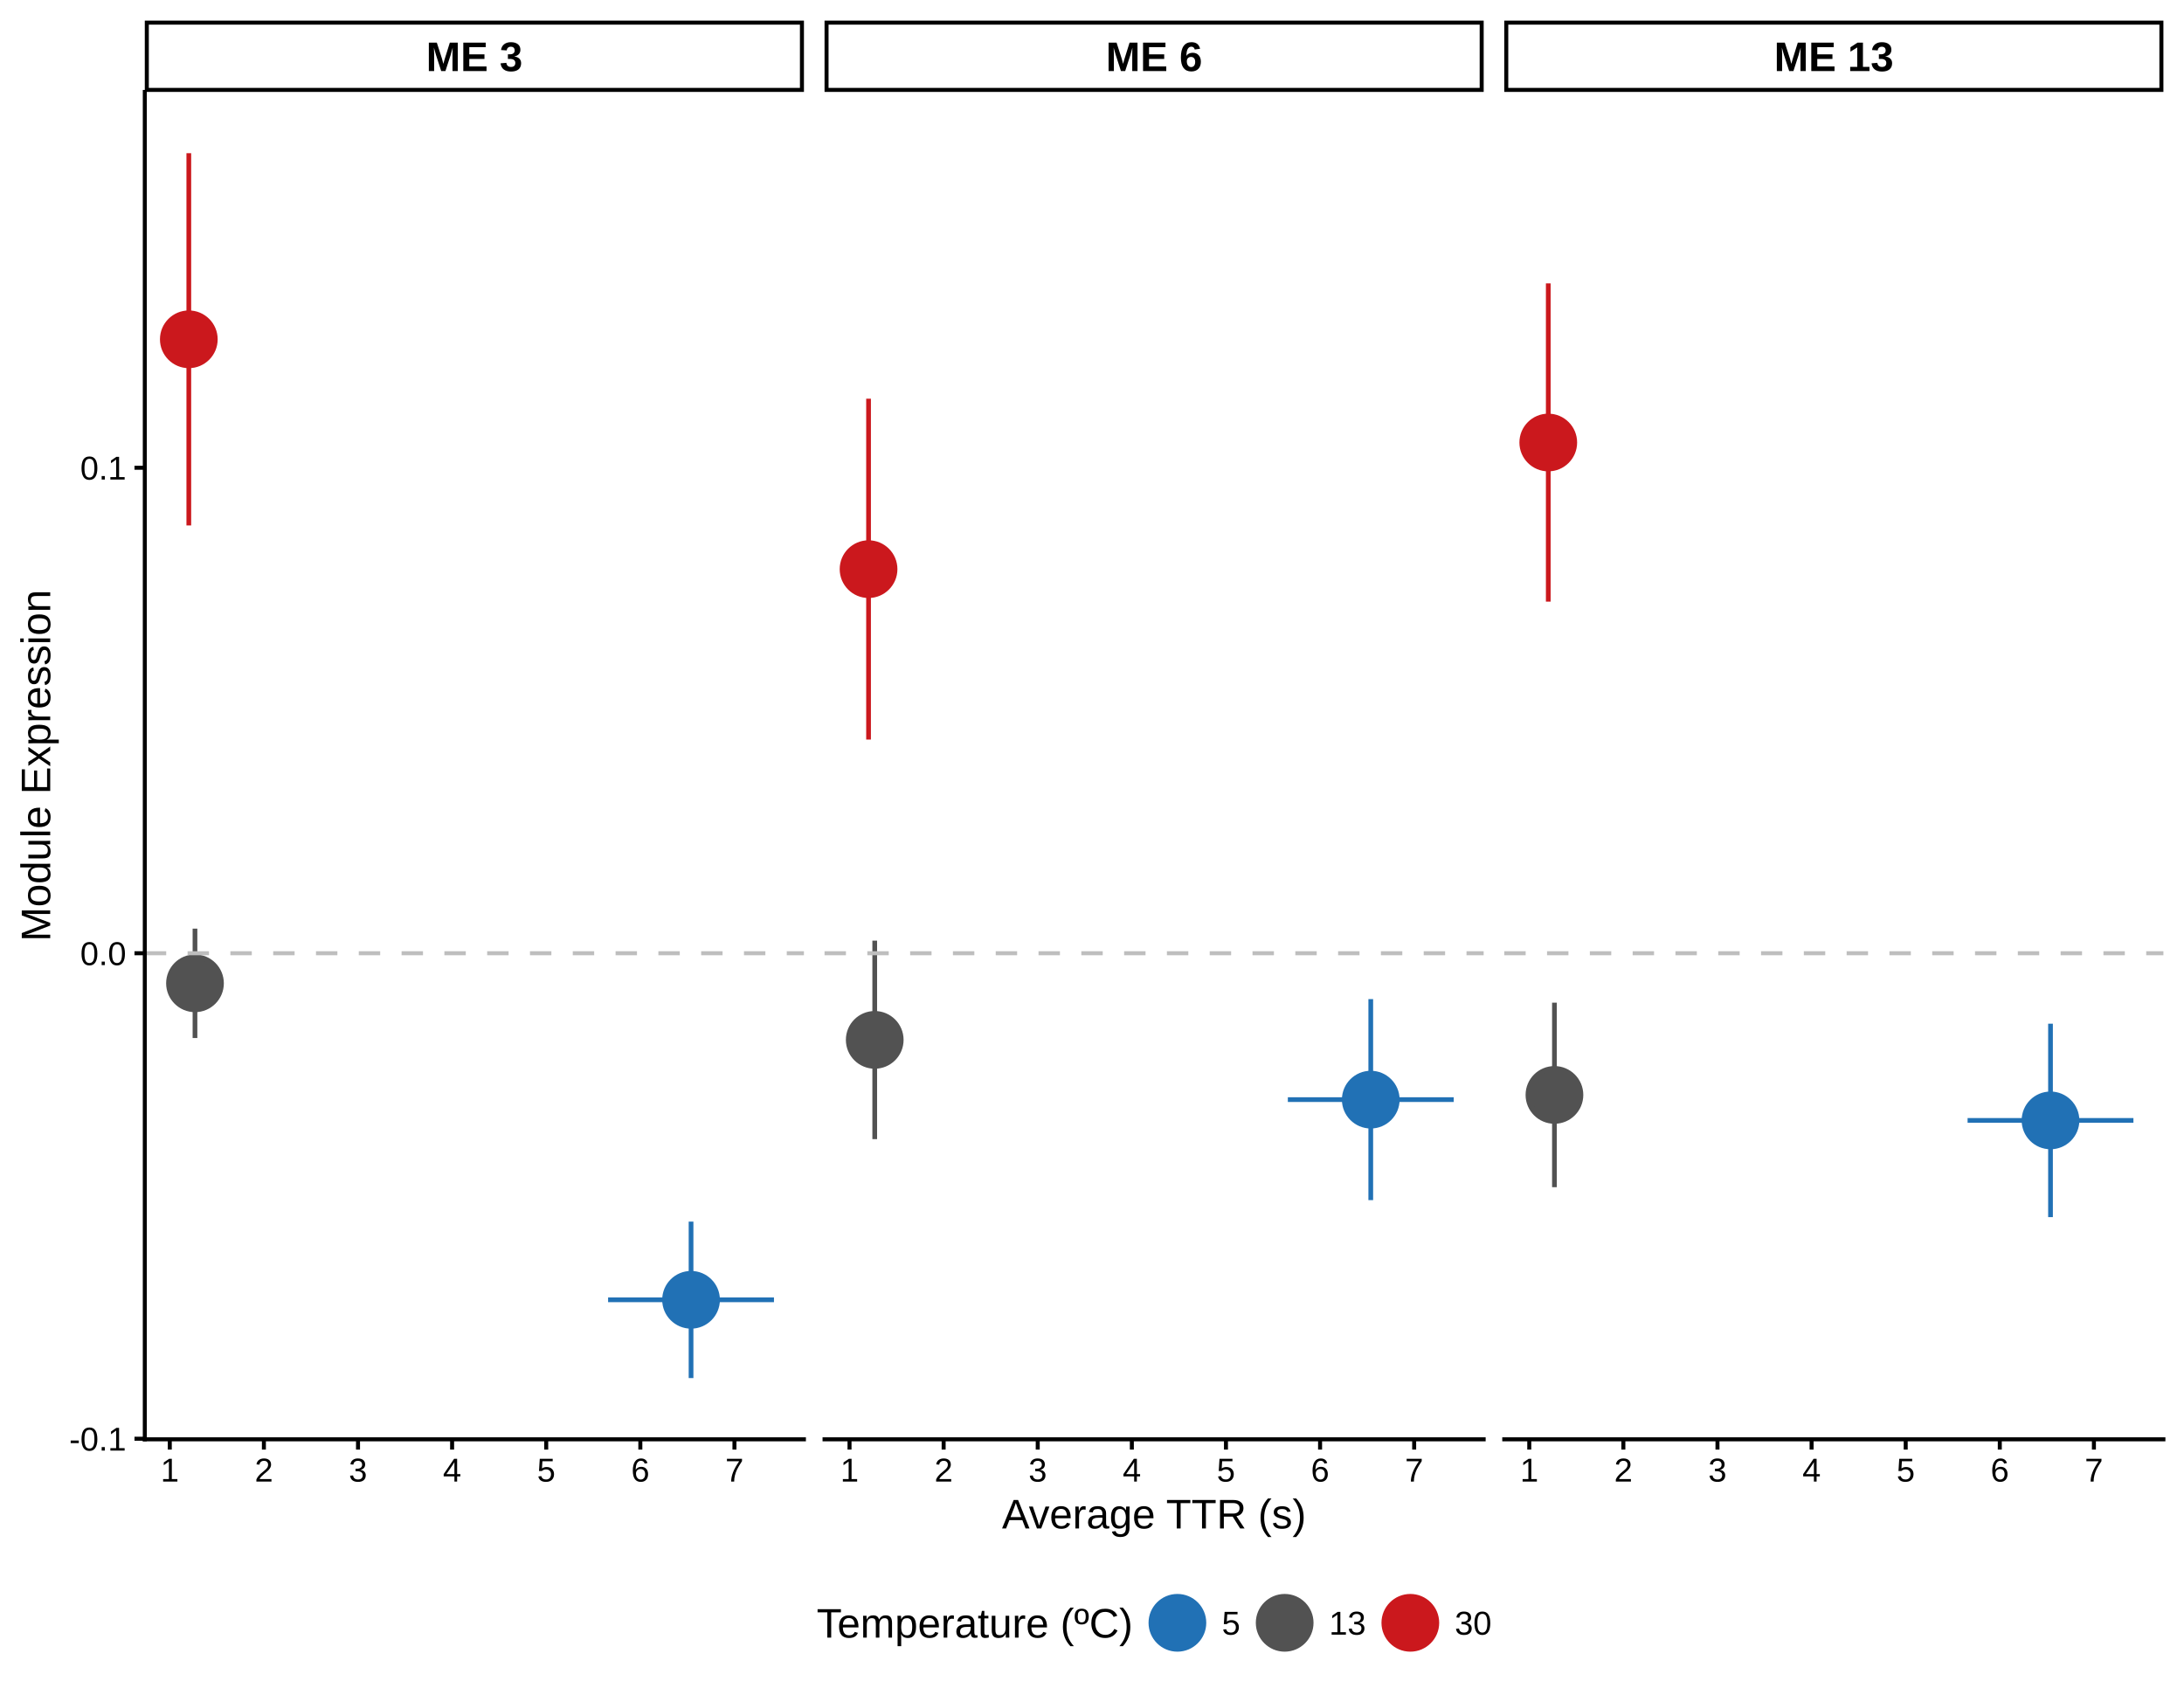
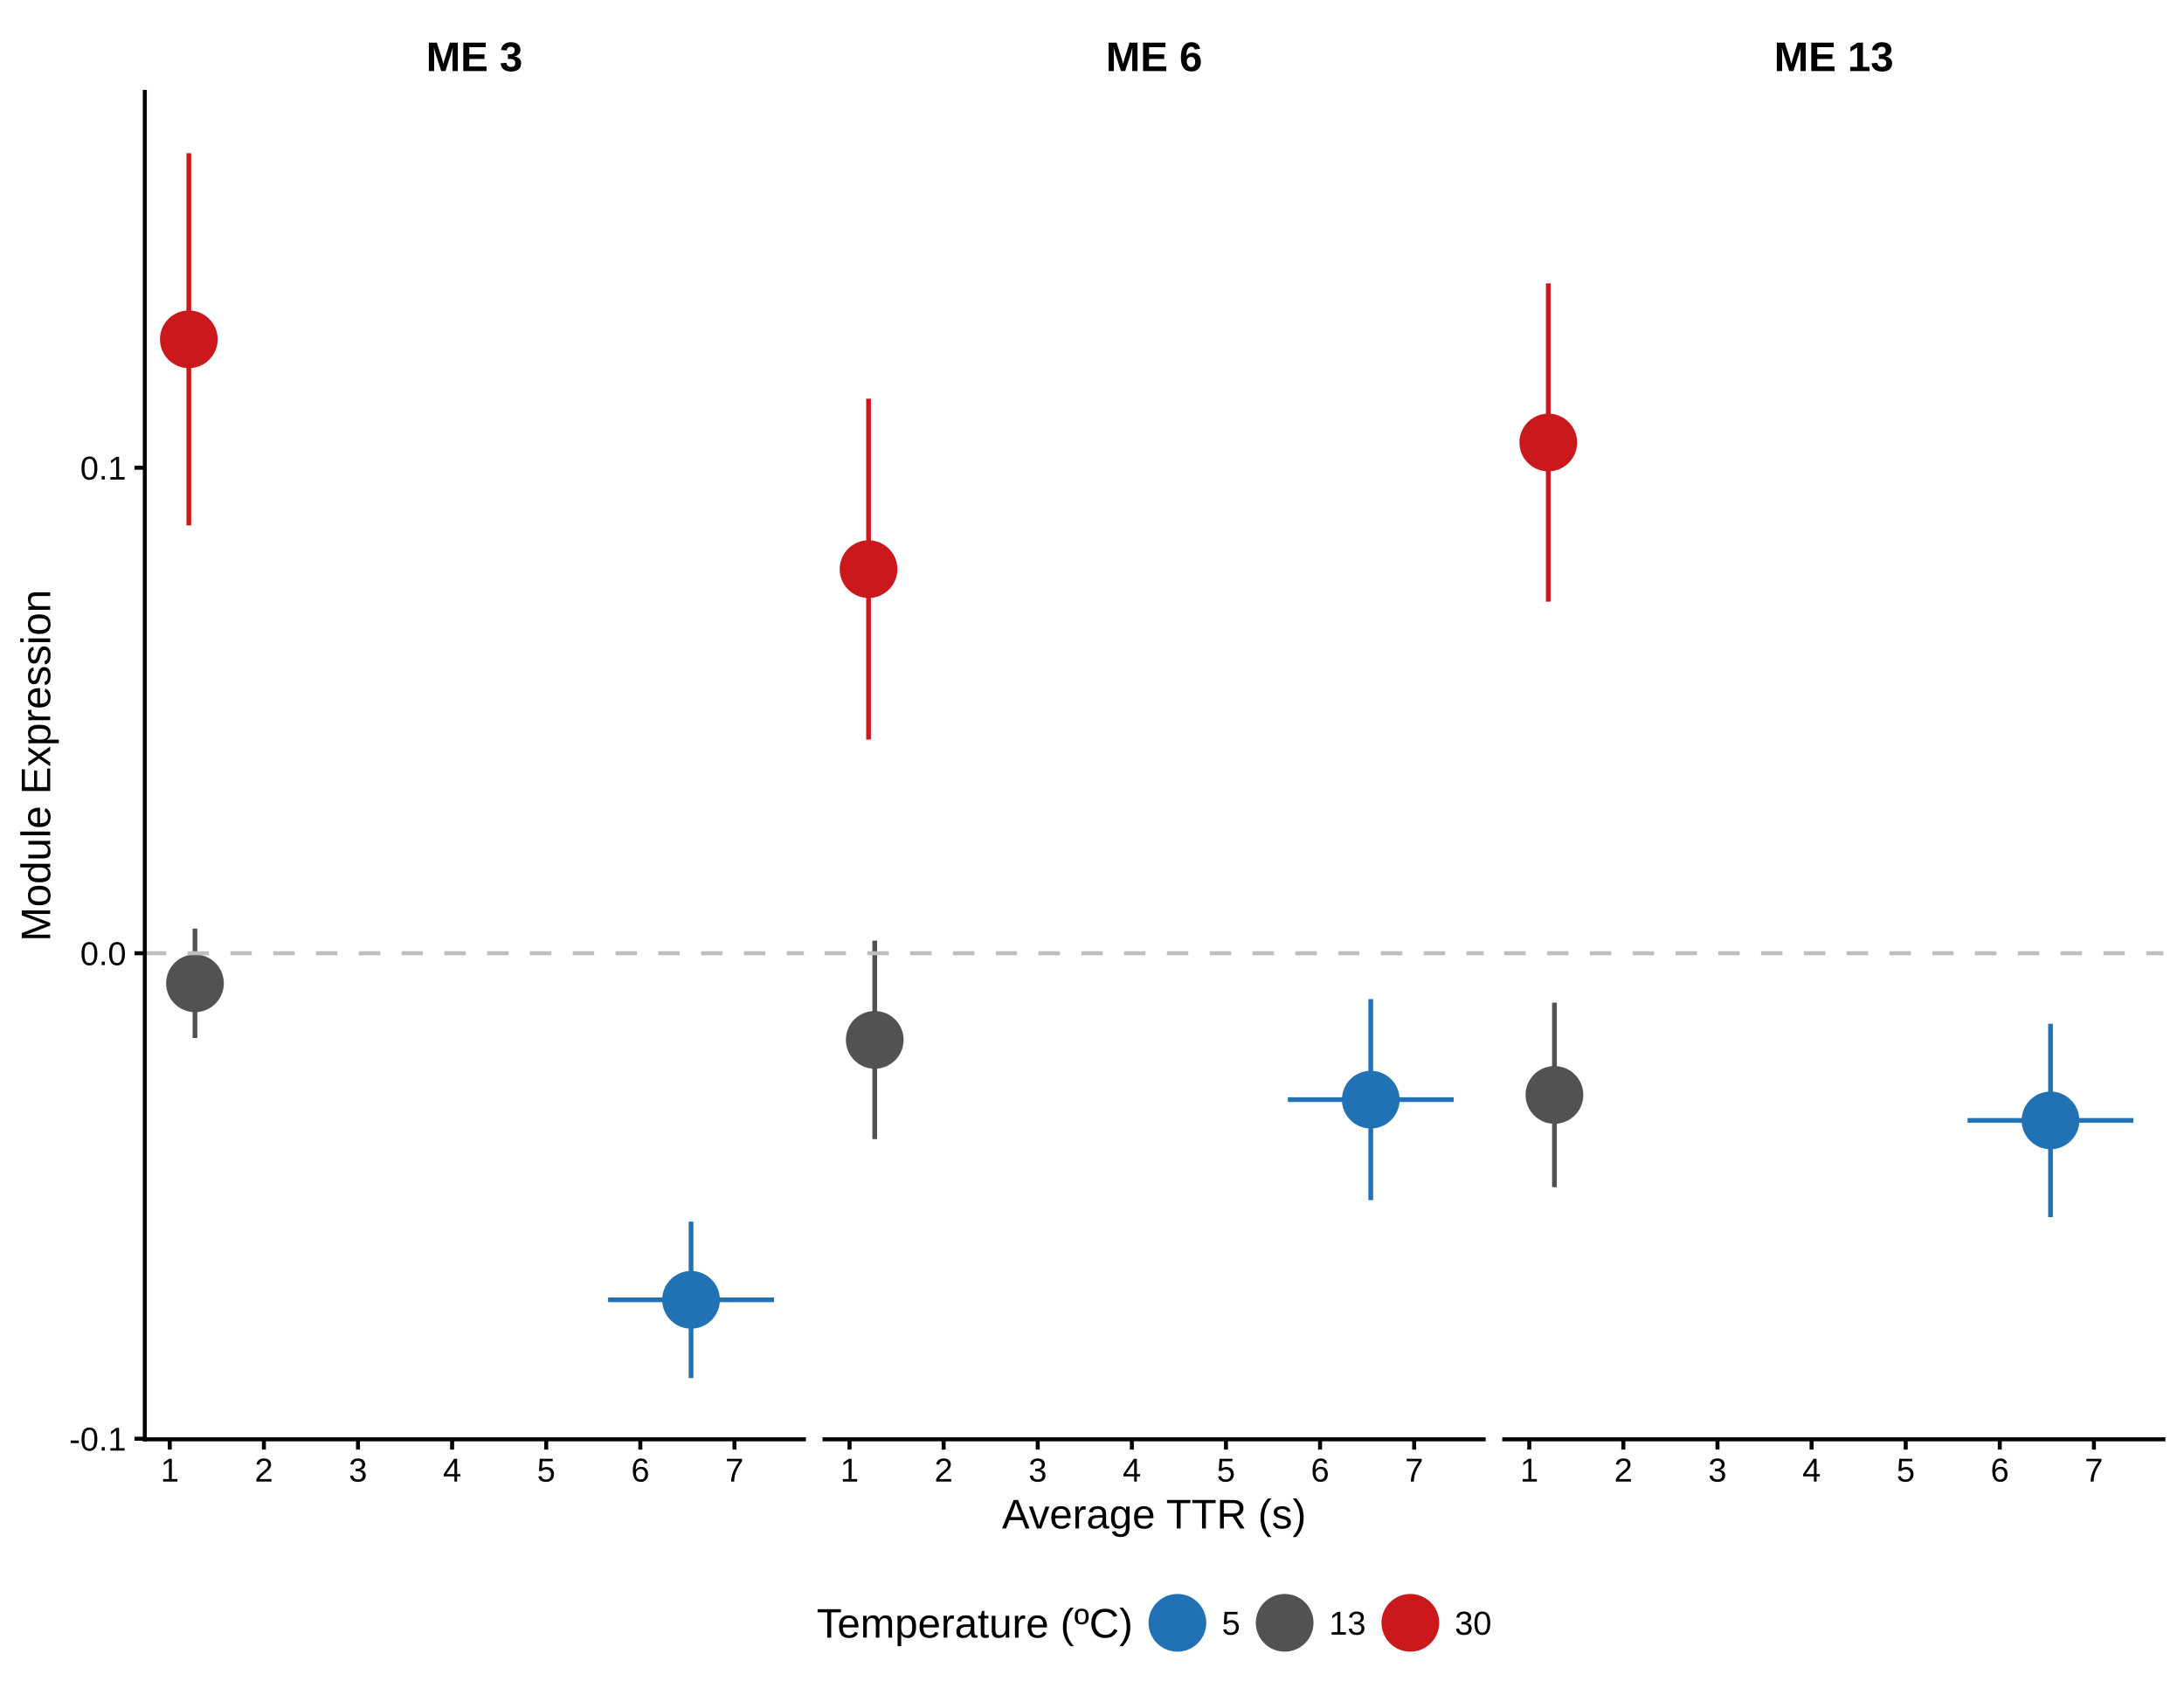
<svg xmlns="http://www.w3.org/2000/svg" width="792.00pt" height="612.00pt" viewBox="0 0 792.00 612.00">
  <g class="svglite">
    <defs>
      <style type="text/css">
    .svglite line, .svglite polyline, .svglite polygon, .svglite path, .svglite rect, .svglite circle {
      fill: none;
      stroke: #000000;
      stroke-linecap: round;
      stroke-linejoin: round;
      stroke-miterlimit: 10.00;
    }
    .svglite text {
      white-space: pre;
    }
    .svglite g.glyphgroup path {
      fill: inherit;
      stroke: none;
    }
  </style>
    </defs>
    <rect width="100%" height="100%" style="stroke: none; fill: #FFFFFF;" />
    <defs>
      <clipPath id="cpMC4wMHw3OTIuMDB8MC4wMHw2MTIuMDA=">
        <rect x="0.00" y="0.00" width="792.00" height="612.00" />
      </clipPath>
    </defs>
    <g clip-path="url(#cpMC4wMHw3OTIuMDB8MC4wMHw2MTIuMDA=)">
      <rect x="0" y="-0" width="792.00" height="612.00" style="stroke-width: 1.45; stroke: #FFFFFF; fill: #FFFFFF;" />
    </g>
    <defs>
      <clipPath id="cpNTIuNTF8MjkxLjUzfDMzLjMzfDUyMS44OA==">
        <rect x="52.51" y="33.33" width="239.03" height="488.55" />
      </clipPath>
    </defs>
    <g clip-path="url(#cpNTIuNTF8MjkxLjUzfDMzLjMzfDUyMS44OA==)">
      <rect x="52.51" y="33.33" width="239.03" height="488.55" style="stroke-width: 1.45; stroke: none; fill: #FFFFFF;" />
      <line x1="250.60" y1="499.67" x2="250.60" y2="442.94" style="stroke-width: 1.71; stroke: #2171B5; stroke-linecap: butt;" />
      <line x1="70.71" y1="376.37" x2="70.71" y2="336.71" style="stroke-width: 1.71; stroke: #525252; stroke-linecap: butt;" />
      <line x1="68.47" y1="190.52" x2="68.47" y2="55.54" style="stroke-width: 1.71; stroke: #CB181D; stroke-linecap: butt;" />
      <circle cx="250.60" cy="471.30" r="9.50" style="stroke-width: 1.93; stroke: #2171B5; fill: #2171B5;" />
      <circle cx="70.71" cy="356.54" r="9.50" style="stroke-width: 1.93; stroke: #525252; fill: #525252;" />
      <circle cx="68.47" cy="123.03" r="9.50" style="stroke-width: 1.93; stroke: #CB181D; fill: #CB181D;" />
      <line x1="220.52" y1="471.30" x2="280.67" y2="471.30" style="stroke-width: 1.71; stroke: #2171B5; stroke-linecap: butt;" />
      <line x1="67.57" y1="356.54" x2="73.85" y2="356.54" style="stroke-width: 1.71; stroke: #525252; stroke-linecap: butt;" />
      <line x1="63.37" y1="123.03" x2="73.57" y2="123.03" style="stroke-width: 1.71; stroke: #CB181D; stroke-linecap: butt;" />
      <line x1="52.51" y1="345.64" x2="291.53" y2="345.64" style="stroke-width: 1.45; stroke: #BEBEBE; stroke-dasharray: 7.76,7.76; stroke-linecap: butt;" />
    </g>
    <g clip-path="url(#cpMC4wMHw3OTIuMDB8MC4wMHw2MTIuMDA=)">
</g>
    <defs>
      <clipPath id="cpMjk5LjAxfDUzOC4wM3wzMy4zM3w1MjEuODg=">
        <rect x="299.01" y="33.33" width="239.03" height="488.55" />
      </clipPath>
    </defs>
    <g clip-path="url(#cpMjk5LjAxfDUzOC4wM3wzMy4zM3w1MjEuODg=)">
      <rect x="299.01" y="33.33" width="239.03" height="488.55" style="stroke-width: 1.45; stroke: none; fill: #FFFFFF;" />
      <line x1="497.09" y1="435.15" x2="497.09" y2="362.28" style="stroke-width: 1.71; stroke: #2171B5; stroke-linecap: butt;" />
      <line x1="317.21" y1="413.05" x2="317.21" y2="341.06" style="stroke-width: 1.71; stroke: #525252; stroke-linecap: butt;" />
      <line x1="314.97" y1="268.16" x2="314.97" y2="144.57" style="stroke-width: 1.71; stroke: #CB181D; stroke-linecap: butt;" />
      <circle cx="497.09" cy="398.72" r="9.50" style="stroke-width: 1.93; stroke: #2171B5; fill: #2171B5;" />
      <circle cx="317.21" cy="377.05" r="9.50" style="stroke-width: 1.93; stroke: #525252; fill: #525252;" />
      <circle cx="314.97" cy="206.37" r="9.50" style="stroke-width: 1.93; stroke: #CB181D; fill: #CB181D;" />
      <line x1="467.02" y1="398.72" x2="527.17" y2="398.72" style="stroke-width: 1.71; stroke: #2171B5; stroke-linecap: butt;" />
      <line x1="314.07" y1="377.05" x2="320.35" y2="377.05" style="stroke-width: 1.71; stroke: #525252; stroke-linecap: butt;" />
      <line x1="309.87" y1="206.37" x2="320.06" y2="206.37" style="stroke-width: 1.71; stroke: #CB181D; stroke-linecap: butt;" />
      <line x1="299.01" y1="345.64" x2="538.03" y2="345.64" style="stroke-width: 1.45; stroke: #BEBEBE; stroke-dasharray: 7.76,7.76; stroke-linecap: butt;" />
    </g>
    <g clip-path="url(#cpMC4wMHw3OTIuMDB8MC4wMHw2MTIuMDA=)">
</g>
    <defs>
      <clipPath id="cpNTQ1LjUwfDc4NC41M3wzMy4zM3w1MjEuODg=">
        <rect x="545.50" y="33.33" width="239.03" height="488.55" />
      </clipPath>
    </defs>
    <g clip-path="url(#cpNTQ1LjUwfDc4NC41M3wzMy4zM3w1MjEuODg=)">
      <rect x="545.50" y="33.33" width="239.03" height="488.55" style="stroke-width: 1.45; stroke: none; fill: #FFFFFF;" />
      <line x1="743.59" y1="441.32" x2="743.59" y2="371.19" style="stroke-width: 1.71; stroke: #2171B5; stroke-linecap: butt;" />
      <line x1="563.70" y1="430.46" x2="563.70" y2="363.56" style="stroke-width: 1.71; stroke: #525252; stroke-linecap: butt;" />
      <line x1="561.46" y1="218.14" x2="561.46" y2="102.75" style="stroke-width: 1.71; stroke: #CB181D; stroke-linecap: butt;" />
      <circle cx="743.59" cy="406.25" r="9.50" style="stroke-width: 1.93; stroke: #2171B5; fill: #2171B5;" />
      <circle cx="563.70" cy="397.01" r="9.50" style="stroke-width: 1.93; stroke: #525252; fill: #525252;" />
      <circle cx="561.46" cy="160.45" r="9.50" style="stroke-width: 1.93; stroke: #CB181D; fill: #CB181D;" />
      <line x1="713.52" y1="406.25" x2="773.66" y2="406.25" style="stroke-width: 1.71; stroke: #2171B5; stroke-linecap: butt;" />
      <line x1="560.57" y1="397.01" x2="566.84" y2="397.01" style="stroke-width: 1.71; stroke: #525252; stroke-linecap: butt;" />
      <line x1="556.37" y1="160.45" x2="566.56" y2="160.45" style="stroke-width: 1.71; stroke: #CB181D; stroke-linecap: butt;" />
      <line x1="545.50" y1="345.64" x2="784.53" y2="345.64" style="stroke-width: 1.45; stroke: #BEBEBE; stroke-dasharray: 7.76,7.76; stroke-linecap: butt;" />
    </g>
    <g clip-path="url(#cpMC4wMHw3OTIuMDB8MC4wMHw2MTIuMDA=)">
</g>
    <defs>
      <clipPath id="cpNTIuNTF8MjkxLjUzfDcuNDd8MzMuMzM=">
        <rect x="52.51" y="7.47" width="239.03" height="25.86" />
      </clipPath>
    </defs>
    <g clip-path="url(#cpNTIuNTF8MjkxLjUzfDcuNDd8MzMuMzM=)">
-       <rect x="52.51" y="7.47" width="239.03" height="25.86" style="stroke-width: 2.91; fill: #FFFFFF;" />
+       <rect x="52.51" y="7.47" width="239.03" height="25.86" style="stroke-width: 2.91; stroke: #FFFFFF; fill: #FFFFFF;" />
      <text x="172.02" y="25.77" text-anchor="middle" style="font-size: 15.00px; font-weight: bold; font-family: &quot;Arial&quot;;" textLength="35.02px" lengthAdjust="spacingAndGlyphs">ME 3</text>
    </g>
    <g clip-path="url(#cpMC4wMHw3OTIuMDB8MC4wMHw2MTIuMDA=)">
</g>
    <defs>
      <clipPath id="cpMjk5LjAxfDUzOC4wM3w3LjQ3fDMzLjMz">
        <rect x="299.01" y="7.47" width="239.03" height="25.86" />
      </clipPath>
    </defs>
    <g clip-path="url(#cpMjk5LjAxfDUzOC4wM3w3LjQ3fDMzLjMz)">
-       <rect x="299.01" y="7.47" width="239.03" height="25.86" style="stroke-width: 2.91; fill: #FFFFFF;" />
+       <rect x="299.01" y="7.47" width="239.03" height="25.86" style="stroke-width: 2.91; stroke: #FFFFFF; fill: #FFFFFF;" />
      <text x="418.52" y="25.77" text-anchor="middle" style="font-size: 15.00px; font-weight: bold; font-family: &quot;Arial&quot;;" textLength="35.02px" lengthAdjust="spacingAndGlyphs">ME 6</text>
    </g>
    <g clip-path="url(#cpMC4wMHw3OTIuMDB8MC4wMHw2MTIuMDA=)">
</g>
    <defs>
      <clipPath id="cpNTQ1LjUwfDc4NC41M3w3LjQ3fDMzLjMz">
        <rect x="545.50" y="7.47" width="239.03" height="25.86" />
      </clipPath>
    </defs>
    <g clip-path="url(#cpNTQ1LjUwfDc4NC41M3w3LjQ3fDMzLjMz)">
-       <rect x="545.50" y="7.47" width="239.03" height="25.86" style="stroke-width: 2.91; fill: #FFFFFF;" />
+       <rect x="545.50" y="7.47" width="239.03" height="25.86" style="stroke-width: 2.91; stroke: #FFFFFF; fill: #FFFFFF;" />
      <text x="665.02" y="25.77" text-anchor="middle" style="font-size: 15.00px; font-weight: bold; font-family: &quot;Arial&quot;;" textLength="43.36px" lengthAdjust="spacingAndGlyphs">ME 13</text>
    </g>
    <g clip-path="url(#cpMC4wMHw3OTIuMDB8MC4wMHw2MTIuMDA=)">
      <polyline points="52.51,521.88 291.53,521.88 " style="stroke-width: 1.45; stroke-linecap: square;" />
      <polyline points="61.57,525.62 61.57,521.88 " style="stroke-width: 1.45; stroke-linecap: butt;" />
      <polyline points="95.70,525.62 95.70,521.88 " style="stroke-width: 1.45; stroke-linecap: butt;" />
      <polyline points="129.83,525.62 129.83,521.88 " style="stroke-width: 1.45; stroke-linecap: butt;" />
      <polyline points="163.95,525.62 163.95,521.88 " style="stroke-width: 1.45; stroke-linecap: butt;" />
      <polyline points="198.08,525.62 198.08,521.88 " style="stroke-width: 1.45; stroke-linecap: butt;" />
      <polyline points="232.21,525.62 232.21,521.88 " style="stroke-width: 1.45; stroke-linecap: butt;" />
      <polyline points="266.34,525.62 266.34,521.88 " style="stroke-width: 1.45; stroke-linecap: butt;" />
      <text x="61.57" y="537.20" text-anchor="middle" style="font-size: 12.00px; font-family: &quot;Arial&quot;;" textLength="6.67px" lengthAdjust="spacingAndGlyphs">1</text>
      <text x="95.70" y="537.20" text-anchor="middle" style="font-size: 12.00px; font-family: &quot;Arial&quot;;" textLength="6.67px" lengthAdjust="spacingAndGlyphs">2</text>
      <text x="129.83" y="537.20" text-anchor="middle" style="font-size: 12.00px; font-family: &quot;Arial&quot;;" textLength="6.67px" lengthAdjust="spacingAndGlyphs">3</text>
      <text x="163.95" y="537.20" text-anchor="middle" style="font-size: 12.00px; font-family: &quot;Arial&quot;;" textLength="6.67px" lengthAdjust="spacingAndGlyphs">4</text>
      <text x="198.08" y="537.20" text-anchor="middle" style="font-size: 12.00px; font-family: &quot;Arial&quot;;" textLength="6.67px" lengthAdjust="spacingAndGlyphs">5</text>
      <text x="232.21" y="537.20" text-anchor="middle" style="font-size: 12.00px; font-family: &quot;Arial&quot;;" textLength="6.67px" lengthAdjust="spacingAndGlyphs">6</text>
      <text x="266.34" y="537.20" text-anchor="middle" style="font-size: 12.00px; font-family: &quot;Arial&quot;;" textLength="6.67px" lengthAdjust="spacingAndGlyphs">7</text>
      <polyline points="299.01,521.88 538.03,521.88 " style="stroke-width: 1.45; stroke-linecap: square;" />
      <polyline points="308.07,525.62 308.07,521.88 " style="stroke-width: 1.45; stroke-linecap: butt;" />
      <polyline points="342.20,525.62 342.20,521.88 " style="stroke-width: 1.45; stroke-linecap: butt;" />
      <polyline points="376.32,525.62 376.32,521.88 " style="stroke-width: 1.45; stroke-linecap: butt;" />
      <polyline points="410.45,525.62 410.45,521.88 " style="stroke-width: 1.45; stroke-linecap: butt;" />
      <polyline points="444.58,525.62 444.58,521.88 " style="stroke-width: 1.45; stroke-linecap: butt;" />
      <polyline points="478.71,525.62 478.71,521.88 " style="stroke-width: 1.45; stroke-linecap: butt;" />
      <polyline points="512.83,525.62 512.83,521.88 " style="stroke-width: 1.45; stroke-linecap: butt;" />
      <text x="308.07" y="537.20" text-anchor="middle" style="font-size: 12.00px; font-family: &quot;Arial&quot;;" textLength="6.67px" lengthAdjust="spacingAndGlyphs">1</text>
      <text x="342.20" y="537.20" text-anchor="middle" style="font-size: 12.00px; font-family: &quot;Arial&quot;;" textLength="6.67px" lengthAdjust="spacingAndGlyphs">2</text>
      <text x="376.32" y="537.20" text-anchor="middle" style="font-size: 12.00px; font-family: &quot;Arial&quot;;" textLength="6.67px" lengthAdjust="spacingAndGlyphs">3</text>
      <text x="410.45" y="537.20" text-anchor="middle" style="font-size: 12.00px; font-family: &quot;Arial&quot;;" textLength="6.67px" lengthAdjust="spacingAndGlyphs">4</text>
      <text x="444.58" y="537.20" text-anchor="middle" style="font-size: 12.00px; font-family: &quot;Arial&quot;;" textLength="6.67px" lengthAdjust="spacingAndGlyphs">5</text>
      <text x="478.71" y="537.20" text-anchor="middle" style="font-size: 12.00px; font-family: &quot;Arial&quot;;" textLength="6.67px" lengthAdjust="spacingAndGlyphs">6</text>
      <text x="512.83" y="537.20" text-anchor="middle" style="font-size: 12.00px; font-family: &quot;Arial&quot;;" textLength="6.67px" lengthAdjust="spacingAndGlyphs">7</text>
      <polyline points="545.50,521.88 784.53,521.88 " style="stroke-width: 1.45; stroke-linecap: square;" />
      <polyline points="554.57,525.62 554.57,521.88 " style="stroke-width: 1.45; stroke-linecap: butt;" />
      <polyline points="588.69,525.62 588.69,521.88 " style="stroke-width: 1.45; stroke-linecap: butt;" />
      <polyline points="622.82,525.62 622.82,521.88 " style="stroke-width: 1.45; stroke-linecap: butt;" />
      <polyline points="656.95,525.62 656.95,521.88 " style="stroke-width: 1.45; stroke-linecap: butt;" />
      <polyline points="691.08,525.62 691.08,521.88 " style="stroke-width: 1.45; stroke-linecap: butt;" />
      <polyline points="725.20,525.62 725.20,521.88 " style="stroke-width: 1.45; stroke-linecap: butt;" />
      <polyline points="759.33,525.62 759.33,521.88 " style="stroke-width: 1.45; stroke-linecap: butt;" />
      <text x="554.57" y="537.20" text-anchor="middle" style="font-size: 12.00px; font-family: &quot;Arial&quot;;" textLength="6.67px" lengthAdjust="spacingAndGlyphs">1</text>
      <text x="588.69" y="537.20" text-anchor="middle" style="font-size: 12.00px; font-family: &quot;Arial&quot;;" textLength="6.67px" lengthAdjust="spacingAndGlyphs">2</text>
      <text x="622.82" y="537.20" text-anchor="middle" style="font-size: 12.00px; font-family: &quot;Arial&quot;;" textLength="6.67px" lengthAdjust="spacingAndGlyphs">3</text>
      <text x="656.95" y="537.20" text-anchor="middle" style="font-size: 12.00px; font-family: &quot;Arial&quot;;" textLength="6.67px" lengthAdjust="spacingAndGlyphs">4</text>
      <text x="691.08" y="537.20" text-anchor="middle" style="font-size: 12.00px; font-family: &quot;Arial&quot;;" textLength="6.67px" lengthAdjust="spacingAndGlyphs">5</text>
      <text x="725.20" y="537.20" text-anchor="middle" style="font-size: 12.00px; font-family: &quot;Arial&quot;;" textLength="6.67px" lengthAdjust="spacingAndGlyphs">6</text>
      <text x="759.33" y="537.20" text-anchor="middle" style="font-size: 12.00px; font-family: &quot;Arial&quot;;" textLength="6.67px" lengthAdjust="spacingAndGlyphs">7</text>
      <polyline points="52.51,521.88 52.51,33.33 " style="stroke-width: 1.45; stroke-linecap: square;" />
      <text x="45.78" y="525.98" text-anchor="end" style="font-size: 12.00px; font-family: &quot;Arial&quot;;" textLength="20.67px" lengthAdjust="spacingAndGlyphs">-0.1</text>
      <text x="45.78" y="349.94" text-anchor="end" style="font-size: 12.00px; font-family: &quot;Arial&quot;;" textLength="16.67px" lengthAdjust="spacingAndGlyphs">0.0</text>
      <text x="45.78" y="173.89" text-anchor="end" style="font-size: 12.00px; font-family: &quot;Arial&quot;;" textLength="16.67px" lengthAdjust="spacingAndGlyphs">0.1</text>
      <polyline points="48.77,521.68 52.51,521.68 " style="stroke-width: 1.45; stroke-linecap: butt;" />
      <polyline points="48.77,345.64 52.51,345.64 " style="stroke-width: 1.45; stroke-linecap: butt;" />
      <polyline points="48.77,169.60 52.51,169.60 " style="stroke-width: 1.45; stroke-linecap: butt;" />
      <text x="418.52" y="554.20" text-anchor="middle" style="font-size: 15.00px; font-family: &quot;Arial&quot;;" textLength="110.33px" lengthAdjust="spacingAndGlyphs">Average TTR (s)</text>
      <text transform="translate(18.21,277.60) rotate(-90)" text-anchor="middle" style="font-size: 15.00px; font-family: &quot;Arial&quot;;" textLength="127.58px" lengthAdjust="spacingAndGlyphs">Module Expression</text>
      <rect x="288.67" y="572.30" width="259.69" height="32.22" style="stroke-width: 1.45; stroke: none; fill: #FFFFFF;" />
      <text x="296.14" y="593.79" style="font-size: 15.00px; font-family: &quot;Arial&quot;;" textLength="114.72px" lengthAdjust="spacingAndGlyphs">Temperature (ºC)</text>
      <rect x="418.33" y="579.78" width="17.28" height="17.28" style="stroke-width: 1.45; stroke: none; fill: #FFFFFF;" />
      <line x1="426.97" y1="595.33" x2="426.97" y2="581.50" style="stroke-width: 1.71; stroke: #2171B5; stroke-linecap: butt;" />
      <circle cx="426.97" cy="588.42" r="9.50" style="stroke-width: 1.93; stroke: #2171B5; fill: #2171B5;" />
      <line x1="420.06" y1="588.42" x2="433.89" y2="588.42" style="stroke-width: 1.71; stroke: #2171B5; stroke-linecap: butt;" />
      <rect x="457.23" y="579.78" width="17.28" height="17.28" style="stroke-width: 1.45; stroke: none; fill: #FFFFFF;" />
      <line x1="465.87" y1="595.33" x2="465.87" y2="581.50" style="stroke-width: 1.71; stroke: #525252; stroke-linecap: butt;" />
      <circle cx="465.87" cy="588.42" r="9.50" style="stroke-width: 1.93; stroke: #525252; fill: #525252;" />
      <line x1="458.96" y1="588.42" x2="472.78" y2="588.42" style="stroke-width: 1.71; stroke: #525252; stroke-linecap: butt;" />
      <rect x="502.80" y="579.78" width="17.28" height="17.28" style="stroke-width: 1.45; stroke: none; fill: #FFFFFF;" />
      <line x1="511.44" y1="595.33" x2="511.44" y2="581.50" style="stroke-width: 1.71; stroke: #CB181D; stroke-linecap: butt;" />
      <circle cx="511.44" cy="588.42" r="9.50" style="stroke-width: 1.93; stroke: #CB181D; fill: #CB181D;" />
      <line x1="504.53" y1="588.42" x2="518.35" y2="588.42" style="stroke-width: 1.71; stroke: #CB181D; stroke-linecap: butt;" />
      <text x="443.09" y="592.71" style="font-size: 12.00px; font-family: &quot;Arial&quot;;" textLength="6.67px" lengthAdjust="spacingAndGlyphs">5</text>
      <text x="481.98" y="592.71" style="font-size: 12.00px; font-family: &quot;Arial&quot;;" textLength="13.34px" lengthAdjust="spacingAndGlyphs">13</text>
      <text x="527.55" y="592.71" style="font-size: 12.00px; font-family: &quot;Arial&quot;;" textLength="13.34px" lengthAdjust="spacingAndGlyphs">30</text>
    </g>
  </g>
</svg>
